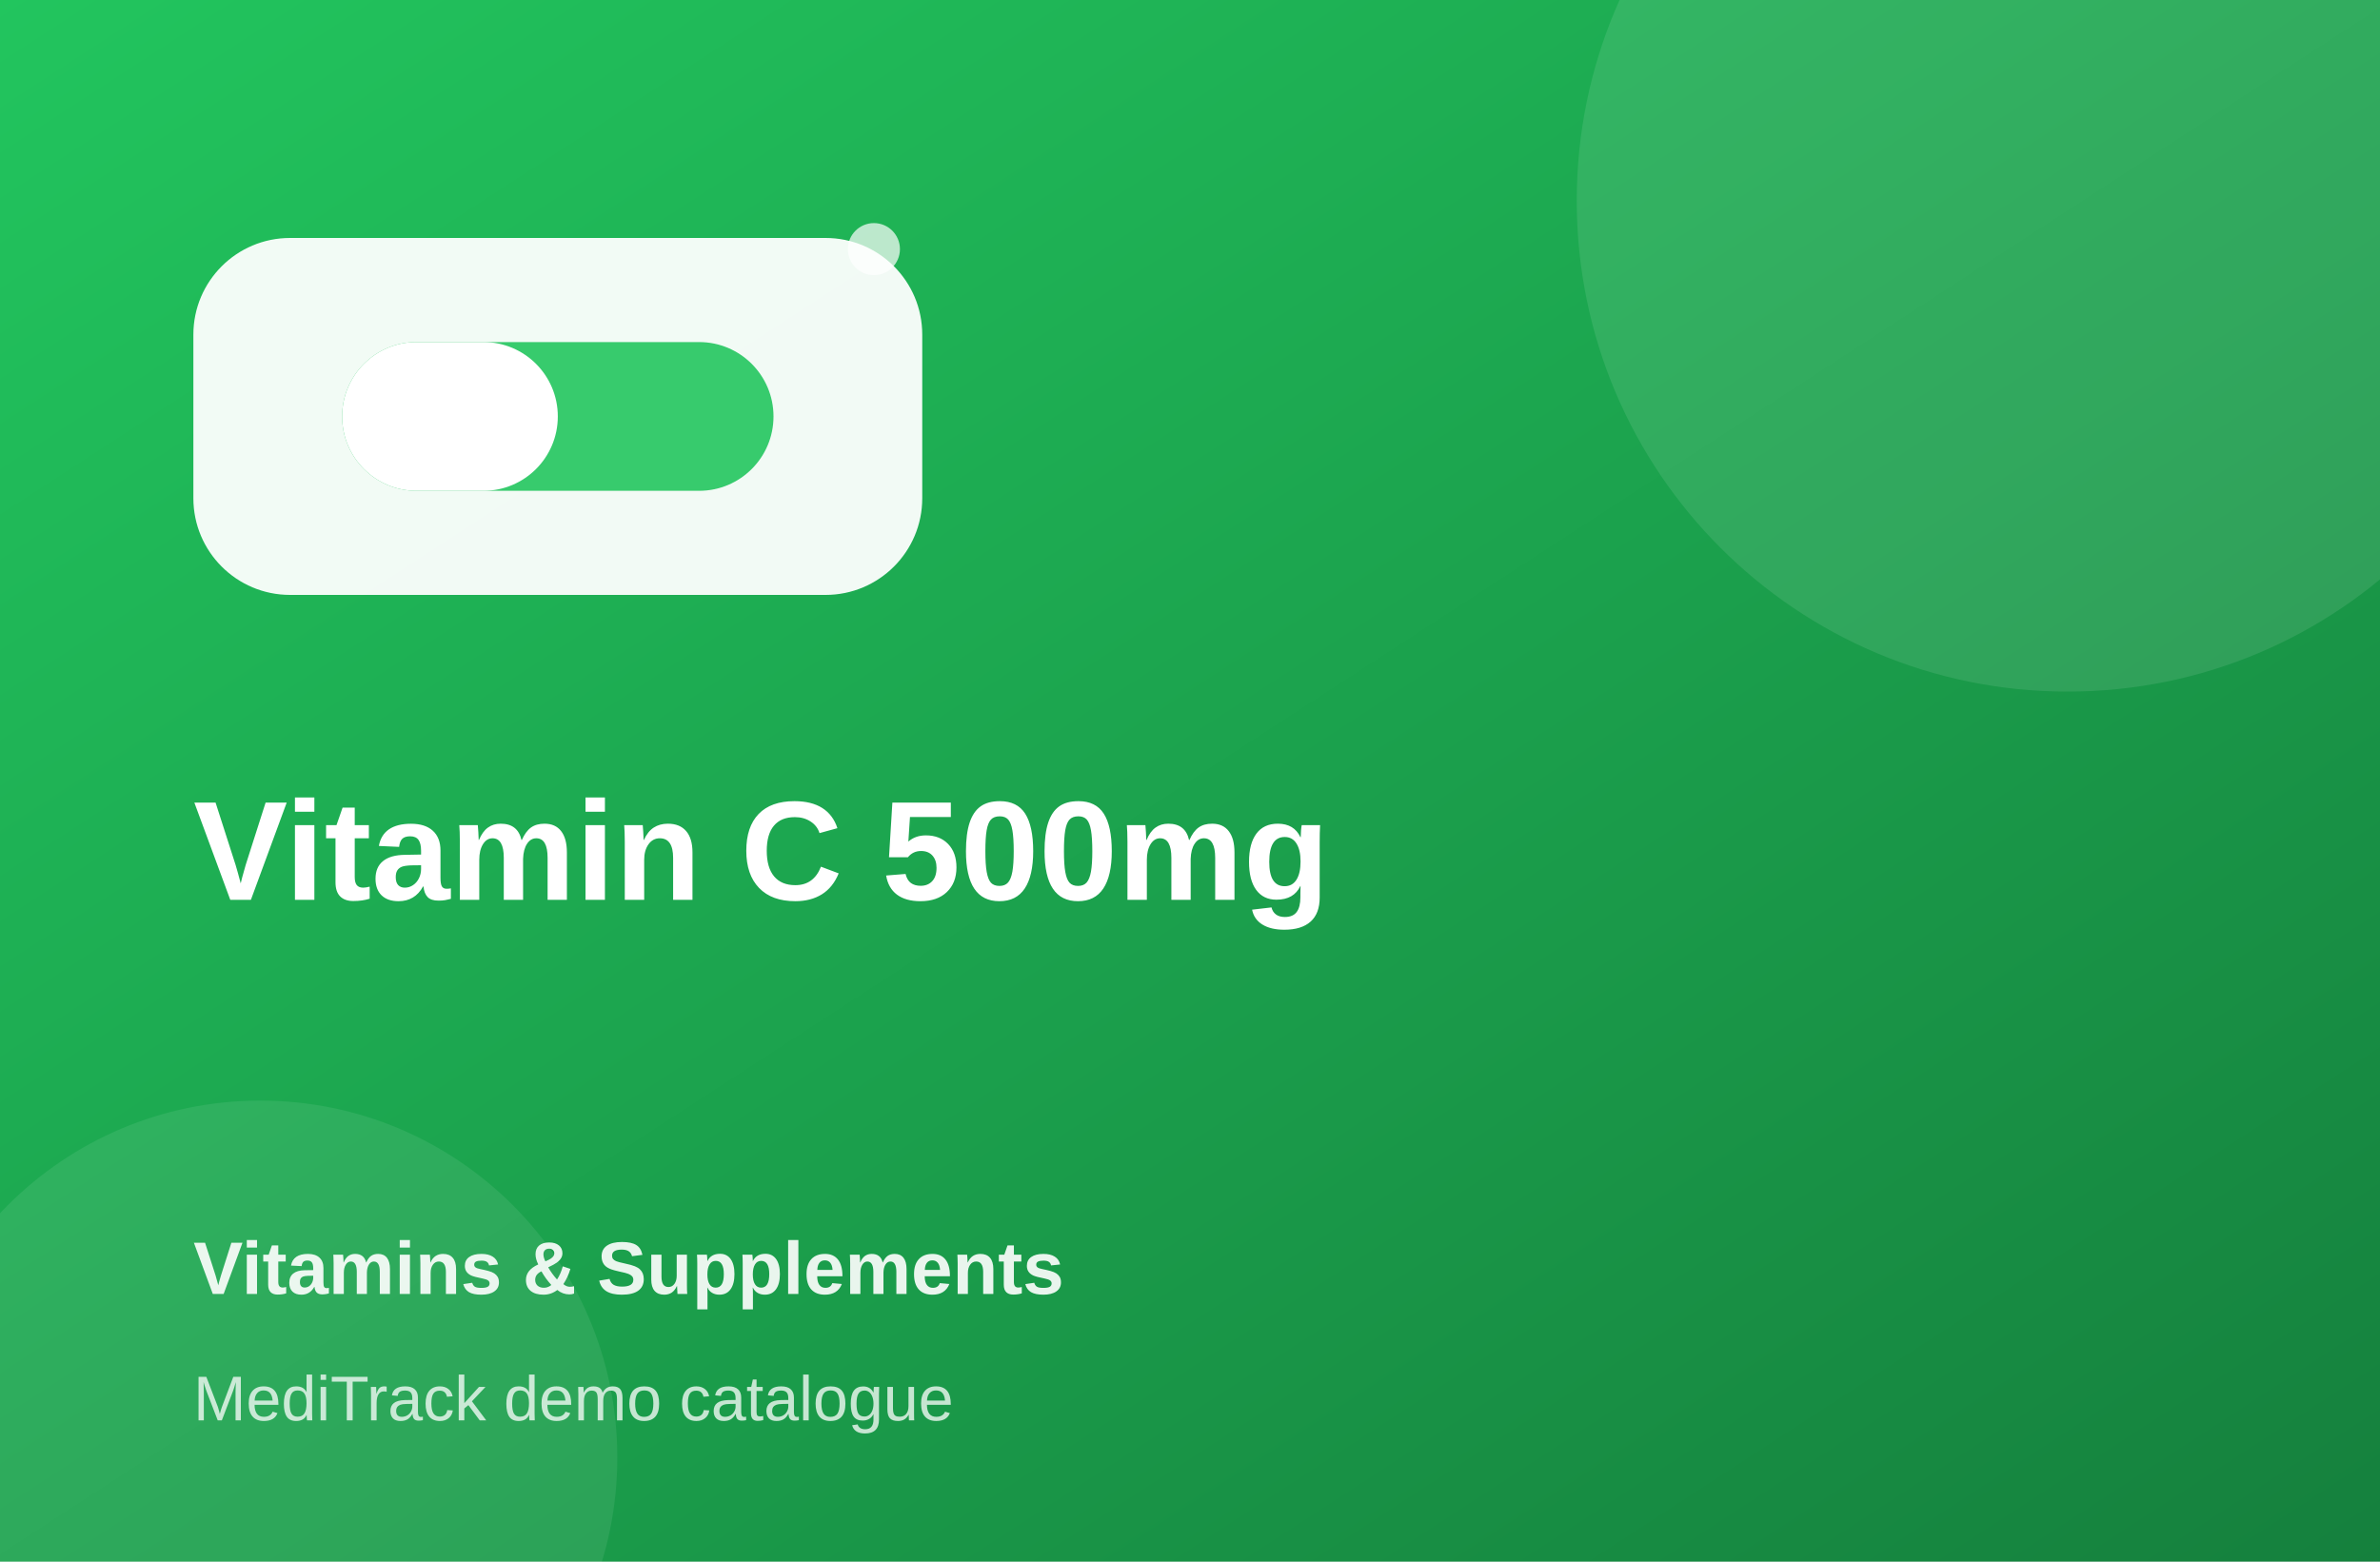
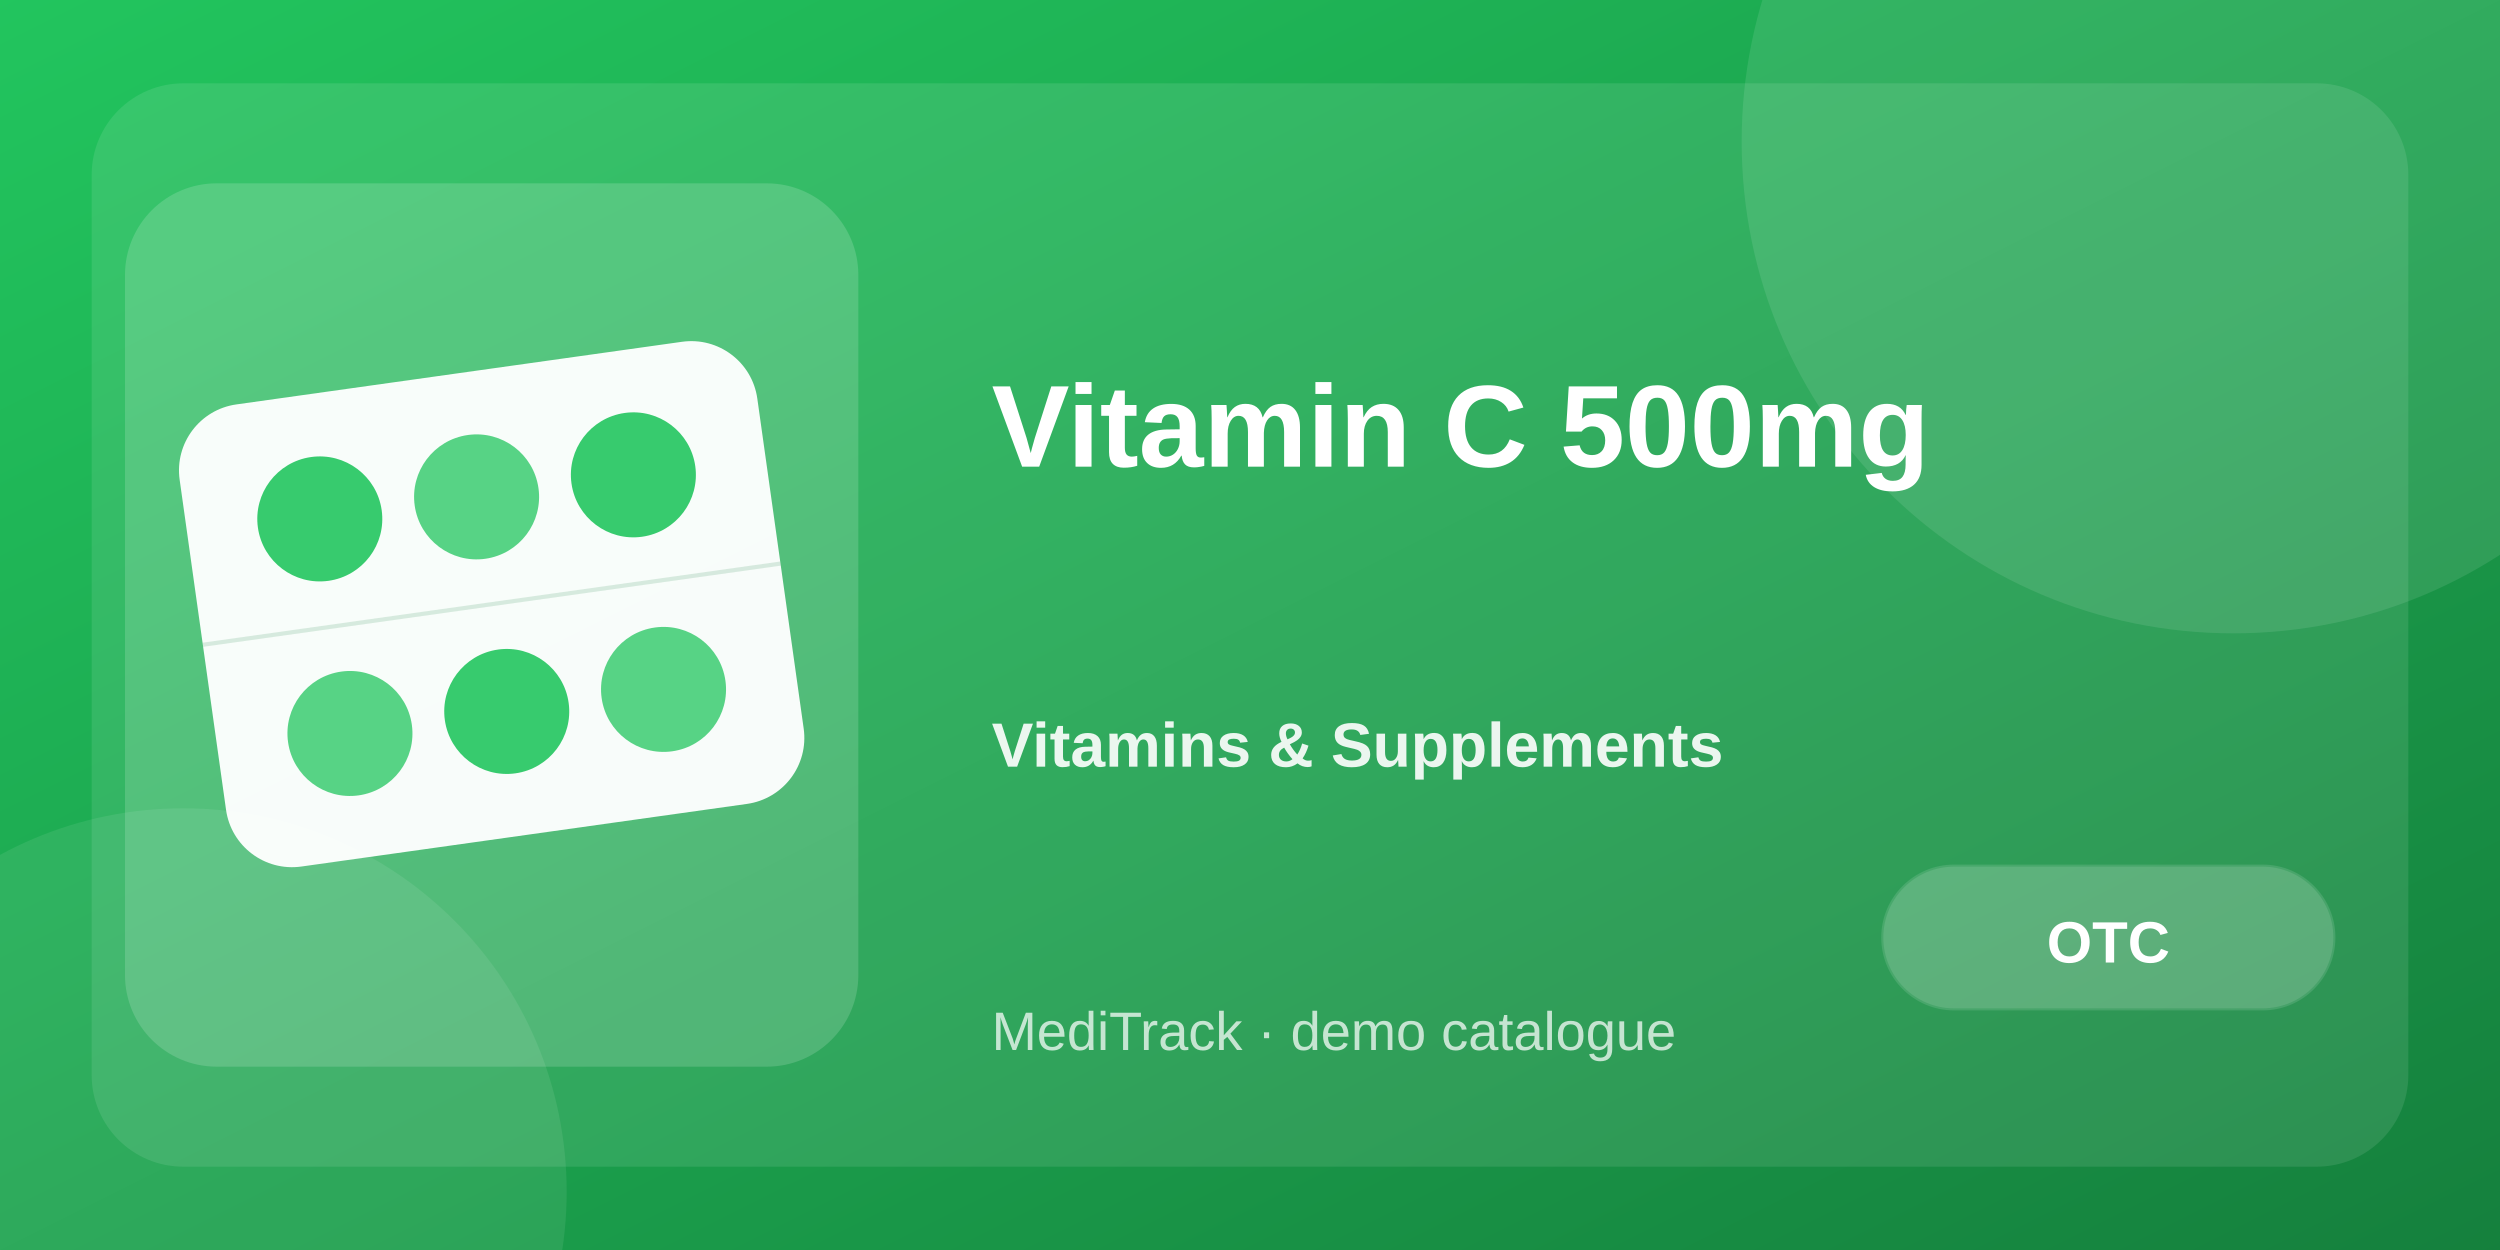
- <svg xmlns="http://www.w3.org/2000/svg" width="640" height="420" viewBox="0 0 640 420" role="img" aria-label="Vitamin C 500mg">
+ <svg xmlns="http://www.w3.org/2000/svg" width="600" height="300" viewBox="0 0 600 300" role="img" aria-label="Vitamin C 500mg">
  <defs>
    <linearGradient id="bg" x1="0" y1="0" x2="1" y2="1">
      <stop offset="0" stop-color="#22c55e" />
      <stop offset="1" stop-color="#15803d" />
    </linearGradient>
  </defs>
-   <rect width="640" height="420" fill="url(#bg)" />
-   <circle cx="556" cy="54" r="132" fill="#ffffff" opacity="0.10" />
-   <circle cx="70" cy="392" r="96" fill="#ffffff" opacity="0.08" />
-   <rect x="52" y="64" width="196" height="96" rx="26" fill="#ffffff" opacity="0.94" />
-   <rect x="92" y="92" width="116" height="40" rx="20" fill="#22c55e" opacity="0.9" />
-   <rect x="92" y="92" width="58" height="40" rx="20" fill="#ffffff" />
-   <rect x="228" y="60" width="14" height="14" rx="7" fill="#ffffff" opacity="0.7" />
-   <text x="52" y="242" font-family="Arial, Helvetica, sans-serif" font-size="38" font-weight="700" fill="#ffffff">Vitamin C 500mg</text>
-   <text x="52" y="348" font-family="Arial, Helvetica, sans-serif" font-size="20" font-weight="600" fill="#ffffff" opacity="0.9">Vitamins &amp; Supplements</text>
-   <text x="52" y="382" font-family="Arial, Helvetica, sans-serif" font-size="17" fill="#ffffff" opacity="0.75">MediTrack demo catalogue</text>
+   <rect width="600" height="300" fill="url(#bg)" />
+   <circle cx="536" cy="34" r="118" fill="#ffffff" opacity="0.10" />
+   <circle cx="44" cy="286" r="92" fill="#ffffff" opacity="0.08" />
+   <rect x="22" y="20" width="556" height="260" rx="22" fill="#ffffff" opacity="0.10" />
+   <rect x="30" y="44" width="176" height="212" rx="22" fill="#ffffff" opacity="0.16" />
+   <g transform="translate(118 145) rotate(-8)">
+     <rect x="-70" y="-56" width="140" height="112" rx="16" fill="#ffffff" opacity="0.96" />
+     <circle cx="-38" cy="-26" r="15" fill="#22c55e" opacity="0.9" />
+     <circle cx="0" cy="-26" r="15" fill="#22c55e" opacity="0.75" />
+     <circle cx="38" cy="-26" r="15" fill="#22c55e" opacity="0.9" />
+     <circle cx="-38" cy="26" r="15" fill="#22c55e" opacity="0.75" />
+     <circle cx="0" cy="26" r="15" fill="#22c55e" opacity="0.9" />
+     <circle cx="38" cy="26" r="15" fill="#22c55e" opacity="0.75" />
+     <path d="M-70 0 H70" stroke="#15803d" stroke-opacity="0.15" />
+   </g>
+   <text x="238" y="112" font-family="Arial, Helvetica, sans-serif" font-size="28" font-weight="700" fill="#ffffff">Vitamin C 500mg</text>
+   <text x="238" y="184" font-family="Arial, Helvetica, sans-serif" font-size="15" font-weight="600" fill="#ffffff" opacity="0.9">Vitamins &amp; Supplements</text>
+   <text x="238" y="252" font-family="Arial, Helvetica, sans-serif" font-size="13" fill="#ffffff" opacity="0.72">MediTrack · demo catalogue</text>
+   <rect x="452" y="208" width="108" height="34" rx="17" fill="#ffffff" opacity="0.22" stroke="#ffffff" stroke-opacity="0.55" />
+   <text x="506" y="231" text-anchor="middle" font-family="Arial, Helvetica, sans-serif" font-size="14" font-weight="700" fill="#ffffff">OTC</text>
</svg>
